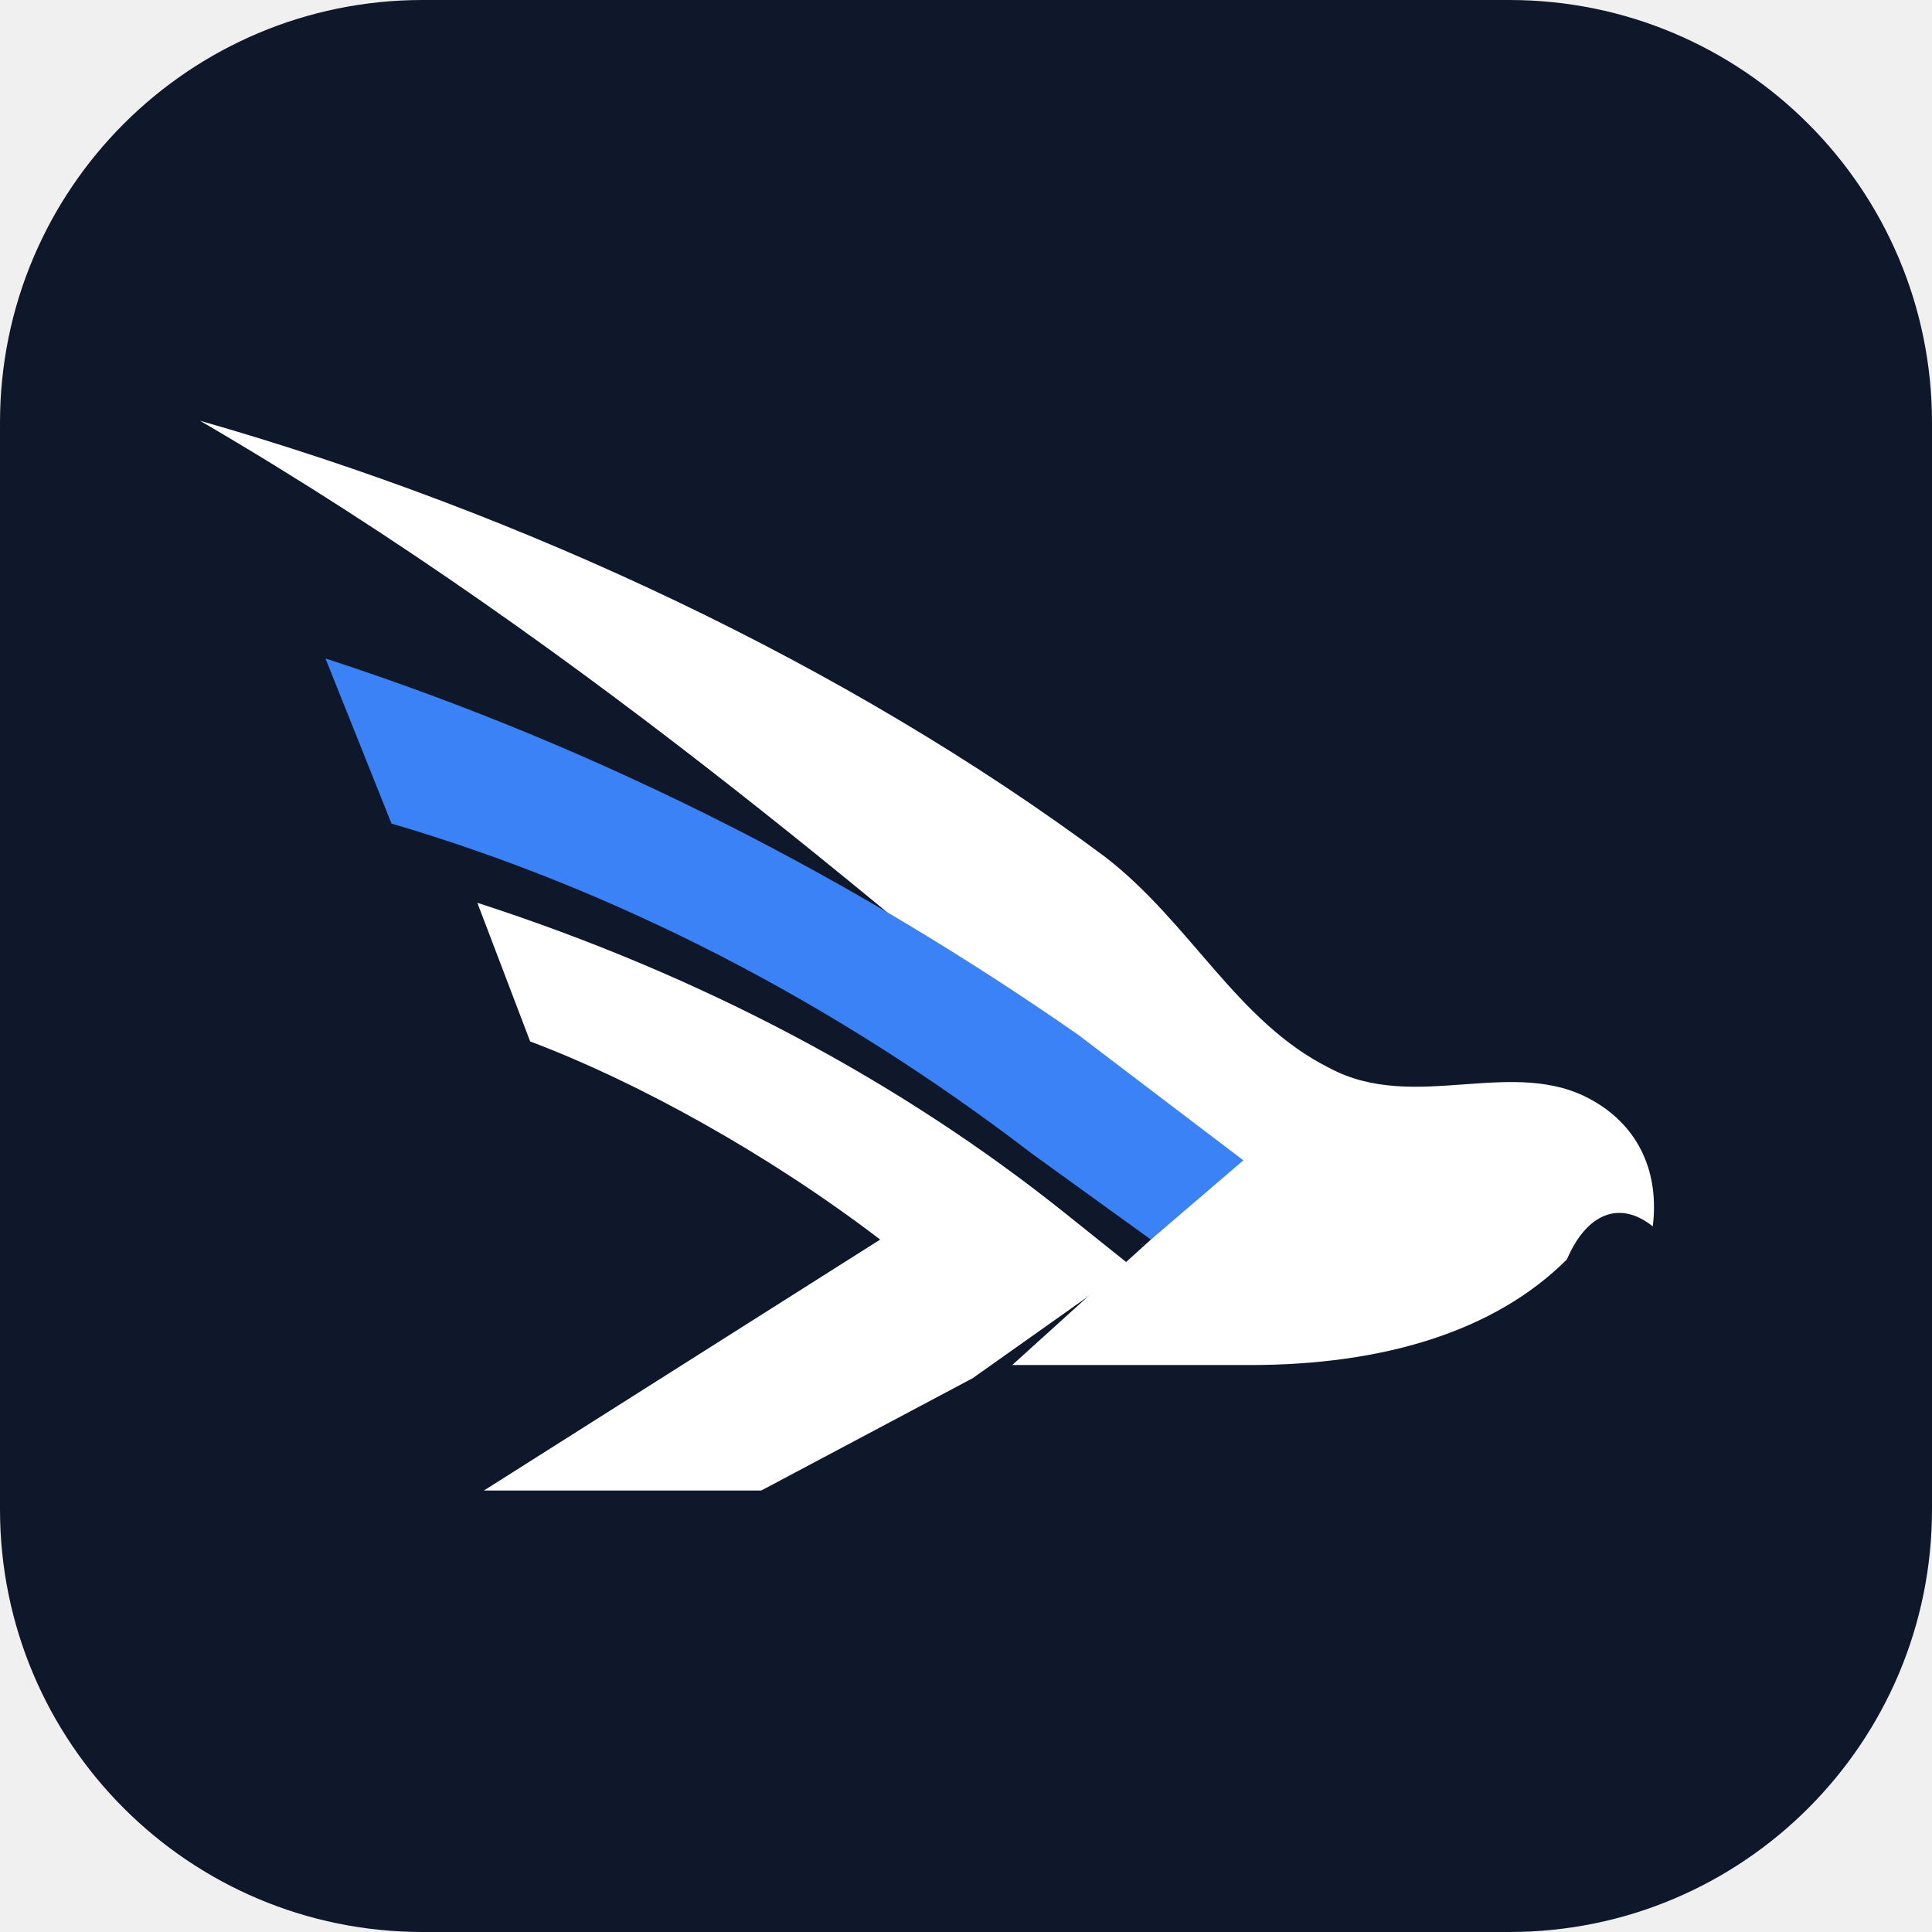
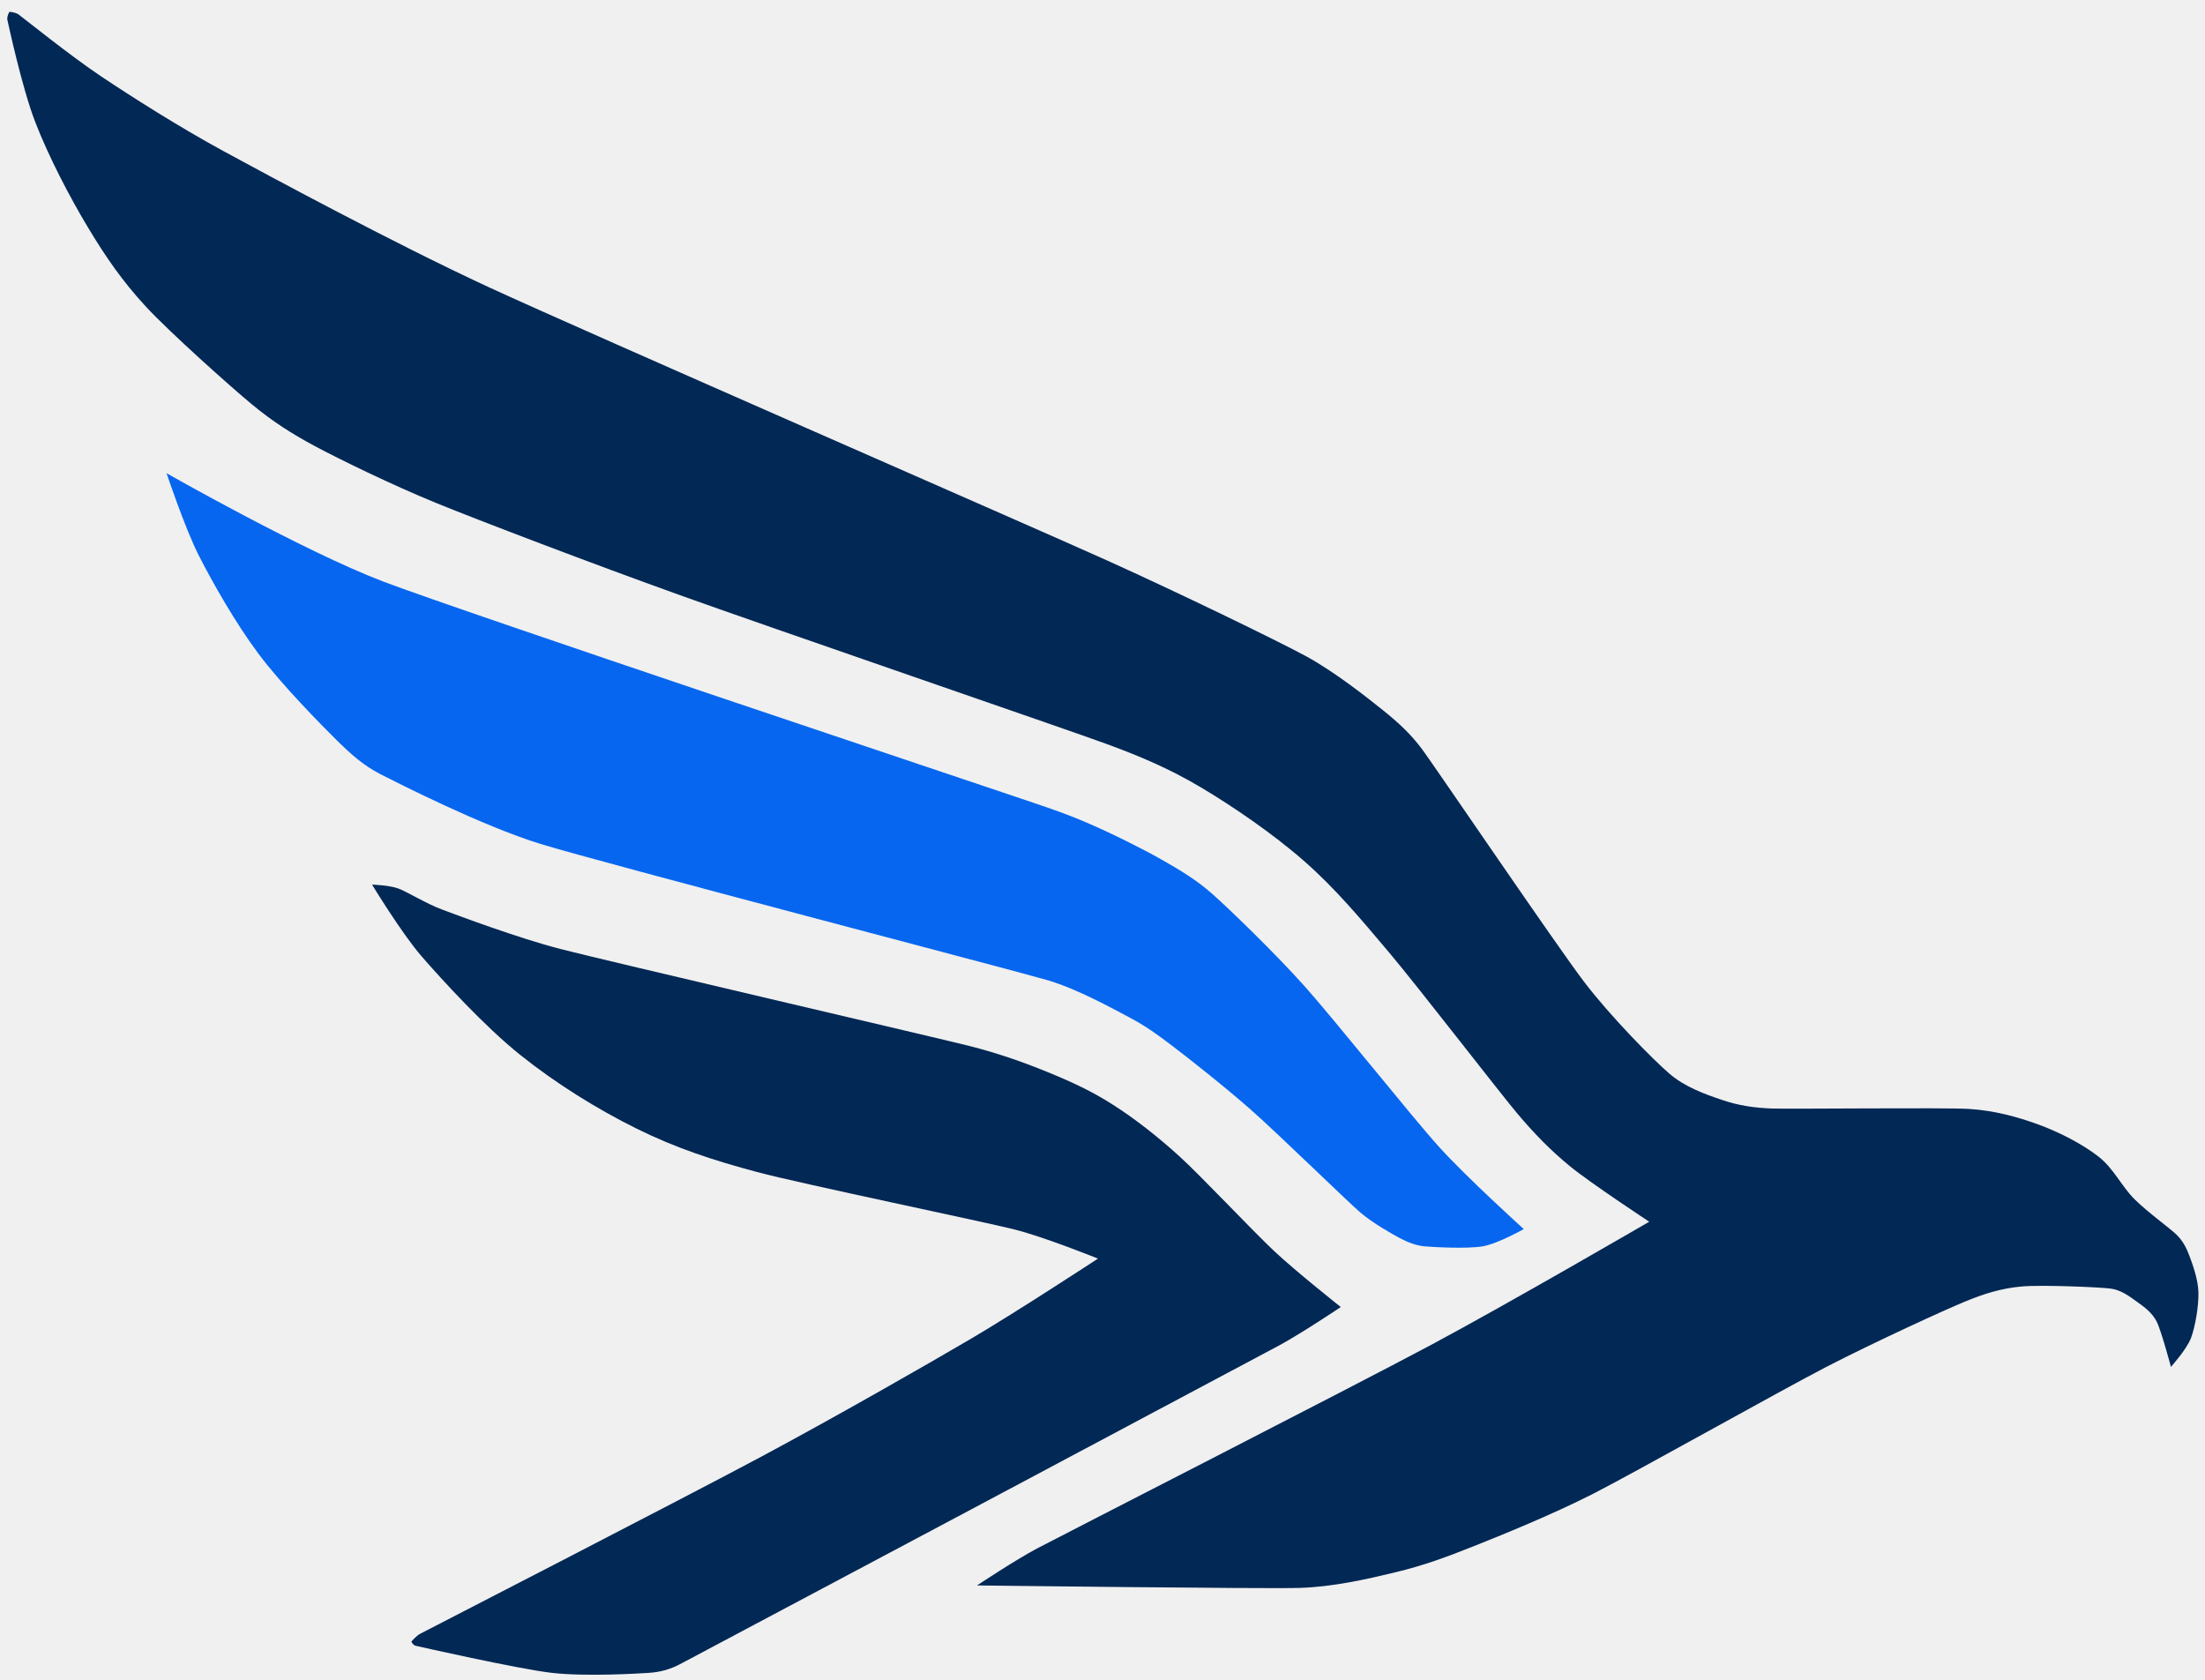
- <svg xmlns="http://www.w3.org/2000/svg" viewBox="0 0 32 32" role="img" aria-label="HawkView app icon">
-   <rect width="32" height="32" rx="7" fill="#0F172A" />
-   <g transform="translate(2 5) scale(.109375)">
-     <path fill="#FFFFFF" d="M12 18c49 14 98 37 137 66 13 10 20 25 34 32 13 7 28-2 40 5 7 4 10 11 9 19-5-4-10-2-13 5-11 11-28 16-48 16h-36l21-19c6-6 6-11-1-17C120 96 72 53 12 18Z" />
-     <path fill="#3B82F6" d="M31 54c43 14 81 34 114 57l25 19-14 12-18-13c-30-23-63-40-97-50L31 54Z" />
-     <path fill="#FFFFFF" d="M54 91c34 11 64 27 89 47l10 8-24 17-32 17H55l60-38c-17-13-37-24-53-30L54 91Z" />
-   </g>
+ <svg xmlns="http://www.w3.org/2000/svg" viewBox="0 0 336 256" role="img" aria-label="HawkView app icon">
+   <style>
+     .navy { fill: #022855; }
+     @media (prefers-color-scheme: dark) { .navy { fill: #ffffff; } }
+   </style>
+   <path class="navy" d="M335.00 197.00C335.04 199.03 334.53 202.11 333.88 203.88C333.22 205.64 330.81 208.31 330.81 208.31C330.81 208.31 329.31 202.69 328.62 201.38C327.94 200.06 326.79 199.21 325.62 198.38C324.46 197.54 323.18 196.58 321.62 196.38C320.07 196.17 311.20 195.78 308.06 196.06C304.93 196.34 302.28 197.18 299.38 198.38C296.47 199.57 285.55 204.57 278.31 208.31C271.07 212.06 248.84 224.56 242.69 227.69C236.53 230.82 228.74 233.99 224.62 235.62C220.51 237.26 216.93 238.59 212.62 239.62C208.32 240.66 203.18 241.84 198.00 242.00C192.82 242.16 148.88 241.62 148.88 241.62C148.88 241.62 154.68 237.76 158.00 236.00C161.32 234.24 206.19 211.31 218.00 205.00C229.81 198.69 251.31 186.19 251.31 186.19C251.31 186.19 242.31 180.26 239.25 177.75C236.19 175.24 233.81 172.77 231.25 169.75C228.69 166.73 216.06 150.36 211.75 145.25C207.44 140.14 203.54 135.46 198.75 131.25C193.96 127.04 187.76 122.83 183.00 120.00C178.24 117.17 173.82 115.29 168.62 113.38C163.43 111.46 116.40 95.31 103.38 90.62C90.35 85.94 72.95 79.31 66.38 76.62C59.80 73.94 51.56 69.91 48.00 68.00C44.44 66.09 41.49 64.20 38.38 61.62C35.26 59.05 25.82 50.61 22.25 46.75C18.68 42.89 16.08 39.13 13.38 34.62C10.67 30.12 7.42 23.90 5.38 18.62C3.33 13.35 1.22 3.42 1.12 3.00C1.03 2.58 1.37 1.84 1.44 1.81C1.50 1.78 2.40 1.90 2.81 2.19C3.22 2.47 10.80 8.57 15.38 11.62C19.95 14.68 27.29 19.35 34.00 23.00C40.71 26.65 59.92 37.02 74.31 43.69C88.70 50.35 157.87 80.52 168.62 85.38C179.38 90.23 194.58 97.60 199.00 100.00C203.42 102.40 208.43 106.39 210.75 108.25C213.07 110.11 214.98 111.86 216.75 114.25C218.52 116.64 237.32 144.31 241.38 149.62C245.43 154.94 252.00 161.59 254.38 163.62C256.75 165.66 259.79 166.75 262.38 167.62C264.96 168.50 267.33 168.84 270.06 168.94C272.79 169.04 296.20 168.77 300.00 169.00C303.80 169.23 307.33 170.17 310.62 171.38C313.92 172.58 317.40 174.42 319.75 176.25C322.10 178.08 323.25 180.75 325.25 182.75C327.25 184.75 330.86 187.33 331.75 188.25C332.64 189.17 333.18 190.18 333.62 191.38C334.07 192.57 334.96 194.97 335.00 197.00Z" />
+   <path fill="#0666EF" d="M232.19 187.31C232.19 187.31 228.28 189.53 225.94 189.94C223.60 190.34 218.44 190.07 217.06 189.94C215.69 189.80 214.54 189.33 213.31 188.69C212.09 188.04 209.17 186.40 207.25 184.75C205.33 183.10 194.85 172.88 190.75 169.25C186.65 165.62 180.84 161.06 178.62 159.38C176.41 157.69 174.46 156.29 172.00 155.00C169.54 153.71 164.19 150.72 159.62 149.38C155.06 148.03 91.27 131.37 82.38 128.62C73.48 125.88 60.67 119.36 58.00 118.00C55.33 116.64 53.38 114.85 51.25 112.75C49.12 110.65 42.86 104.30 39.38 99.62C35.89 94.95 32.46 88.90 30.31 84.69C28.17 80.48 25.38 72.12 25.38 72.12C25.38 72.12 46.31 84.03 58.38 88.62C70.44 93.22 150.75 120.05 154.62 121.38C158.50 122.70 161.90 123.77 165.62 125.38C169.35 126.98 174.15 129.38 177.00 131.00C179.85 132.62 182.30 134.08 184.75 136.25C187.20 138.42 194.13 145.09 198.75 150.25C203.37 155.41 215.02 170.06 219.25 174.75C223.48 179.44 232.19 187.31 232.19 187.31Z" />
+   <path class="navy" d="M204.31 199.19C204.31 199.19 198.38 203.17 195.00 205.00C191.62 206.83 105.14 252.84 103.62 253.62C102.11 254.41 100.64 254.82 98.94 254.94C97.24 255.05 89.23 255.54 84.06 254.94C78.89 254.34 63.61 250.88 63.31 250.81C63.01 250.75 62.67 250.24 62.69 250.19C62.71 250.13 63.45 249.29 64.00 249.00C64.55 248.71 104.67 228.07 116.00 222.00C127.33 215.93 141.11 208.05 148.00 204.00C154.89 199.95 167.31 191.81 167.31 191.81C167.31 191.81 159.18 188.53 154.62 187.38C150.07 186.22 121.98 180.39 115.38 178.62C108.77 176.86 103.02 174.98 97.00 172.00C90.98 169.02 84.71 165.12 79.25 160.75C73.79 156.38 67.30 149.26 64.25 145.75C61.20 142.24 56.69 134.81 56.69 134.81C56.69 134.81 59.31 134.91 60.62 135.38C61.94 135.84 64.92 137.71 67.38 138.62C69.83 139.54 78.95 142.96 85.38 144.62C91.80 146.29 143.33 158.29 147.62 159.38C151.92 160.46 156.00 161.89 159.62 163.38C163.25 164.86 166.33 166.27 169.62 168.38C172.92 170.48 176.43 173.23 179.75 176.25C183.07 179.27 190.89 187.61 194.25 190.75C197.61 193.89 204.31 199.19 204.31 199.19Z" />
</svg>
